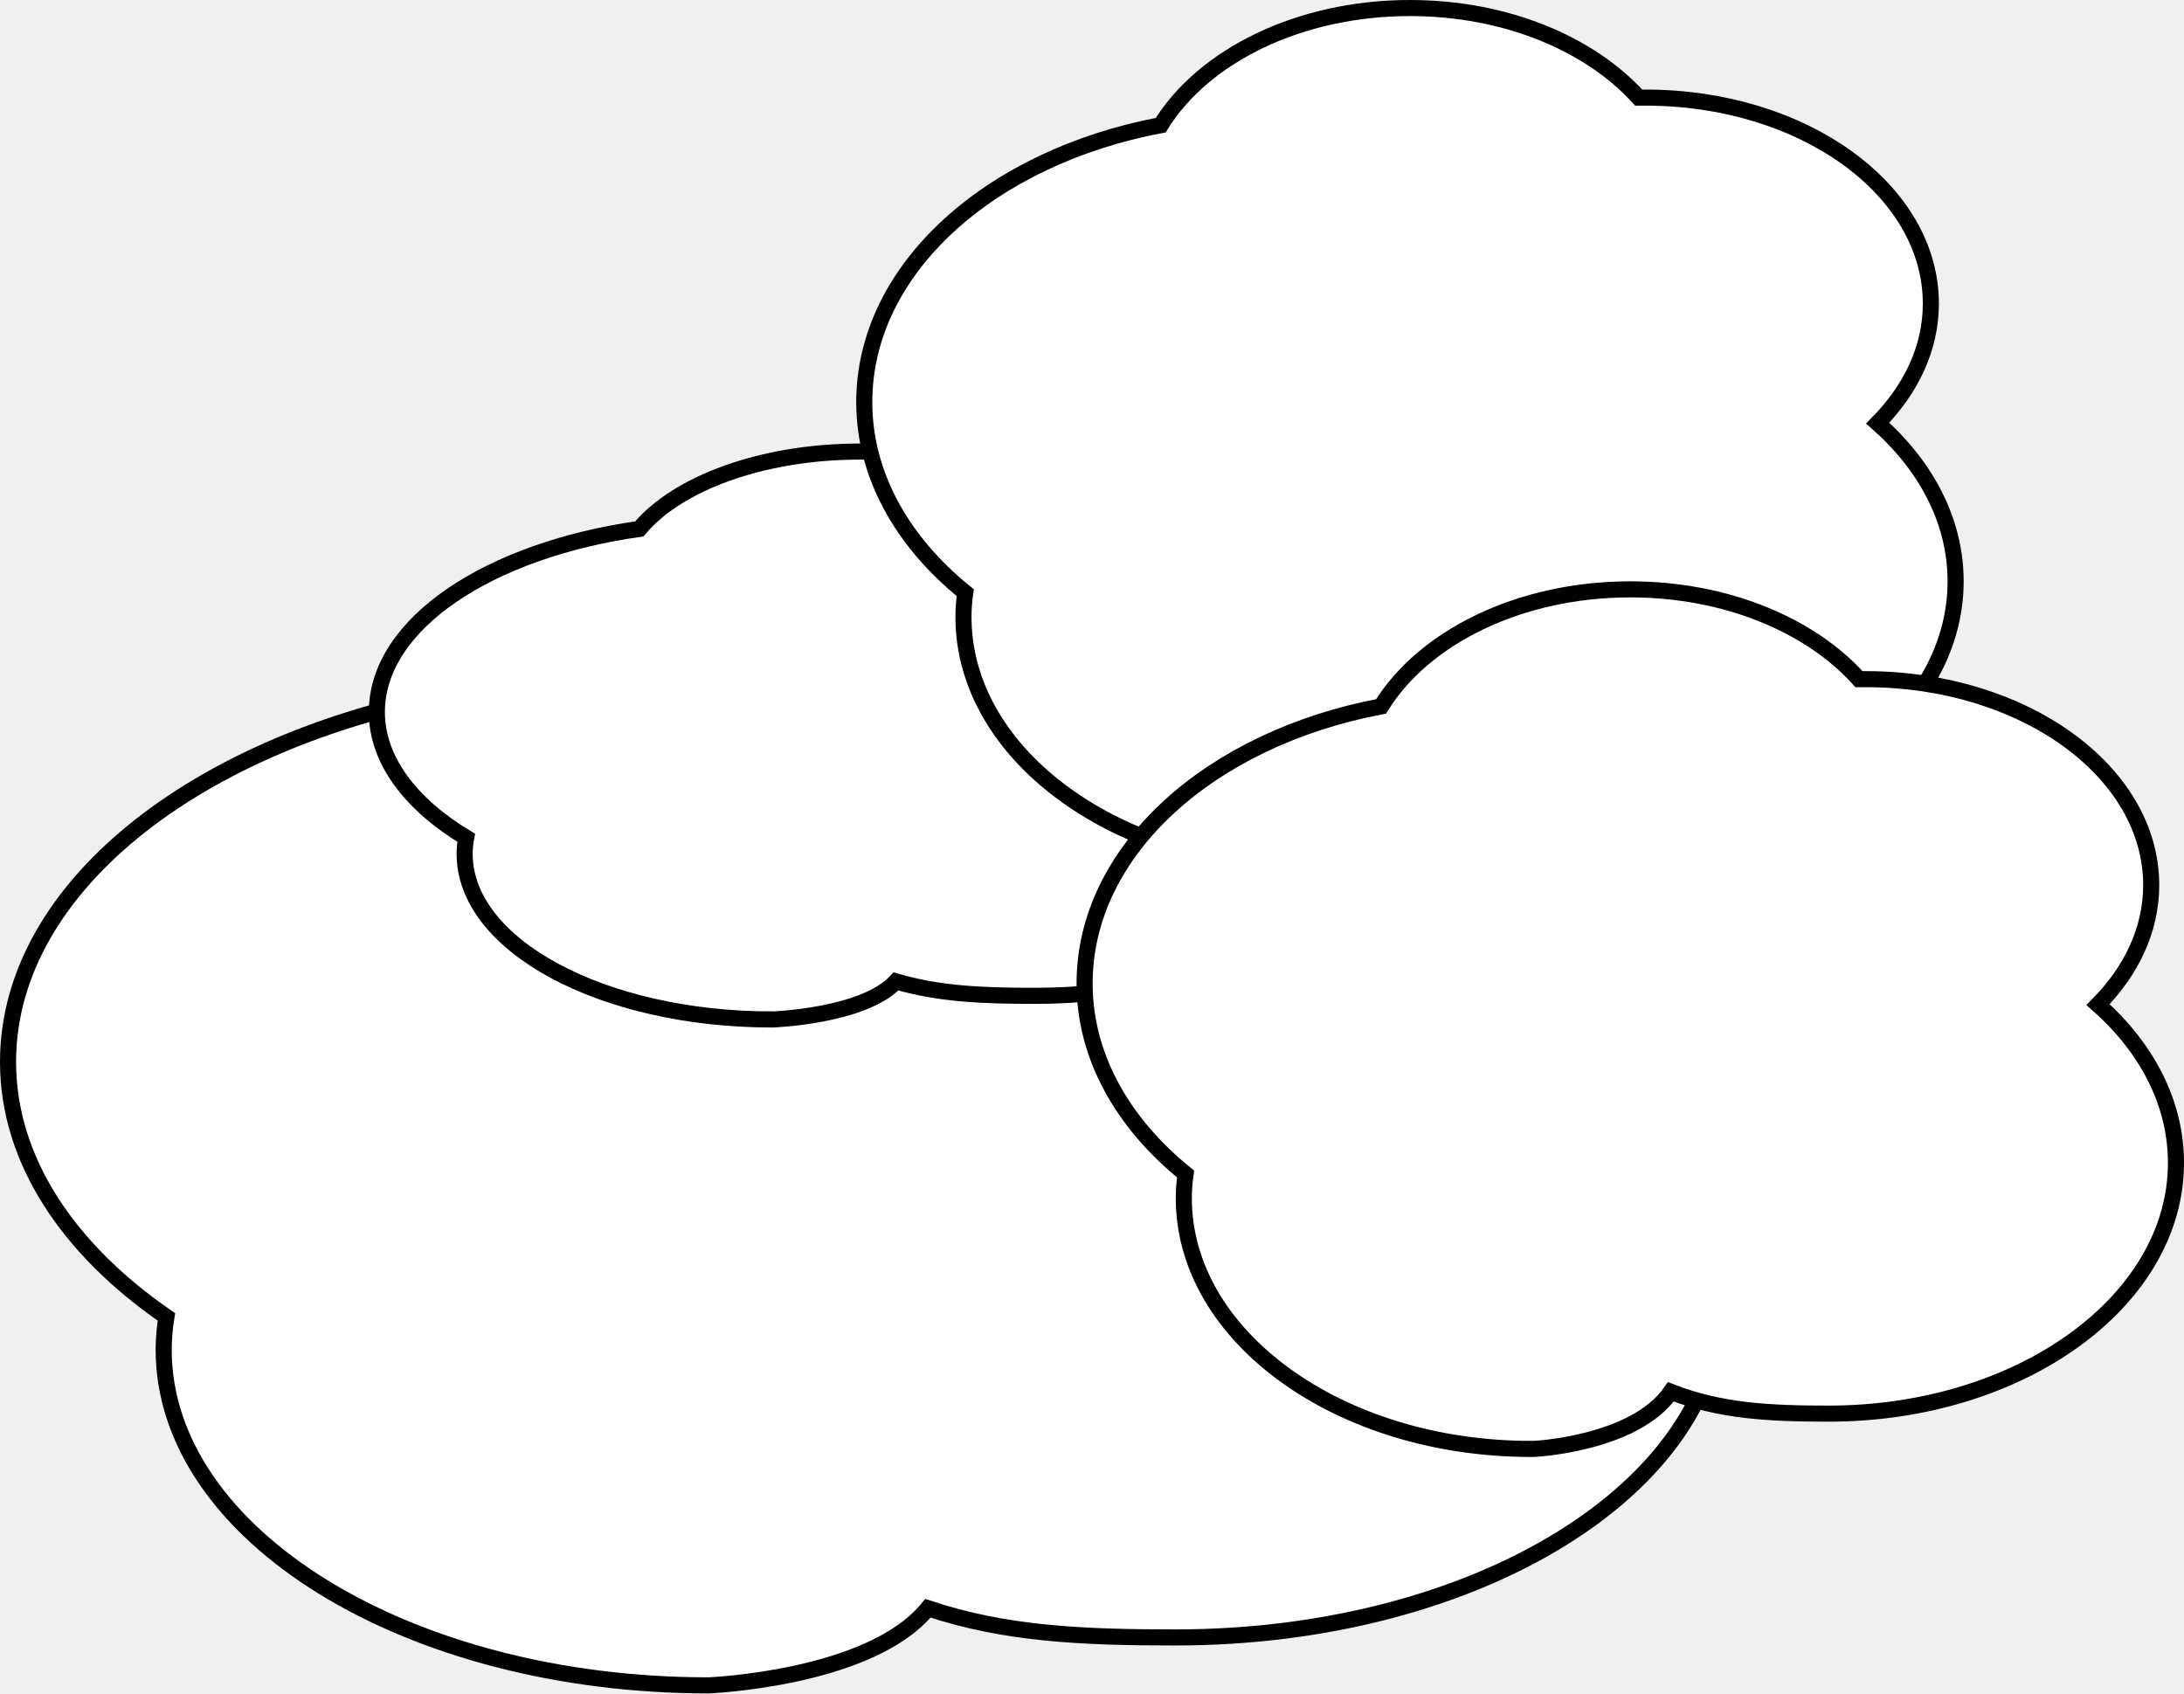
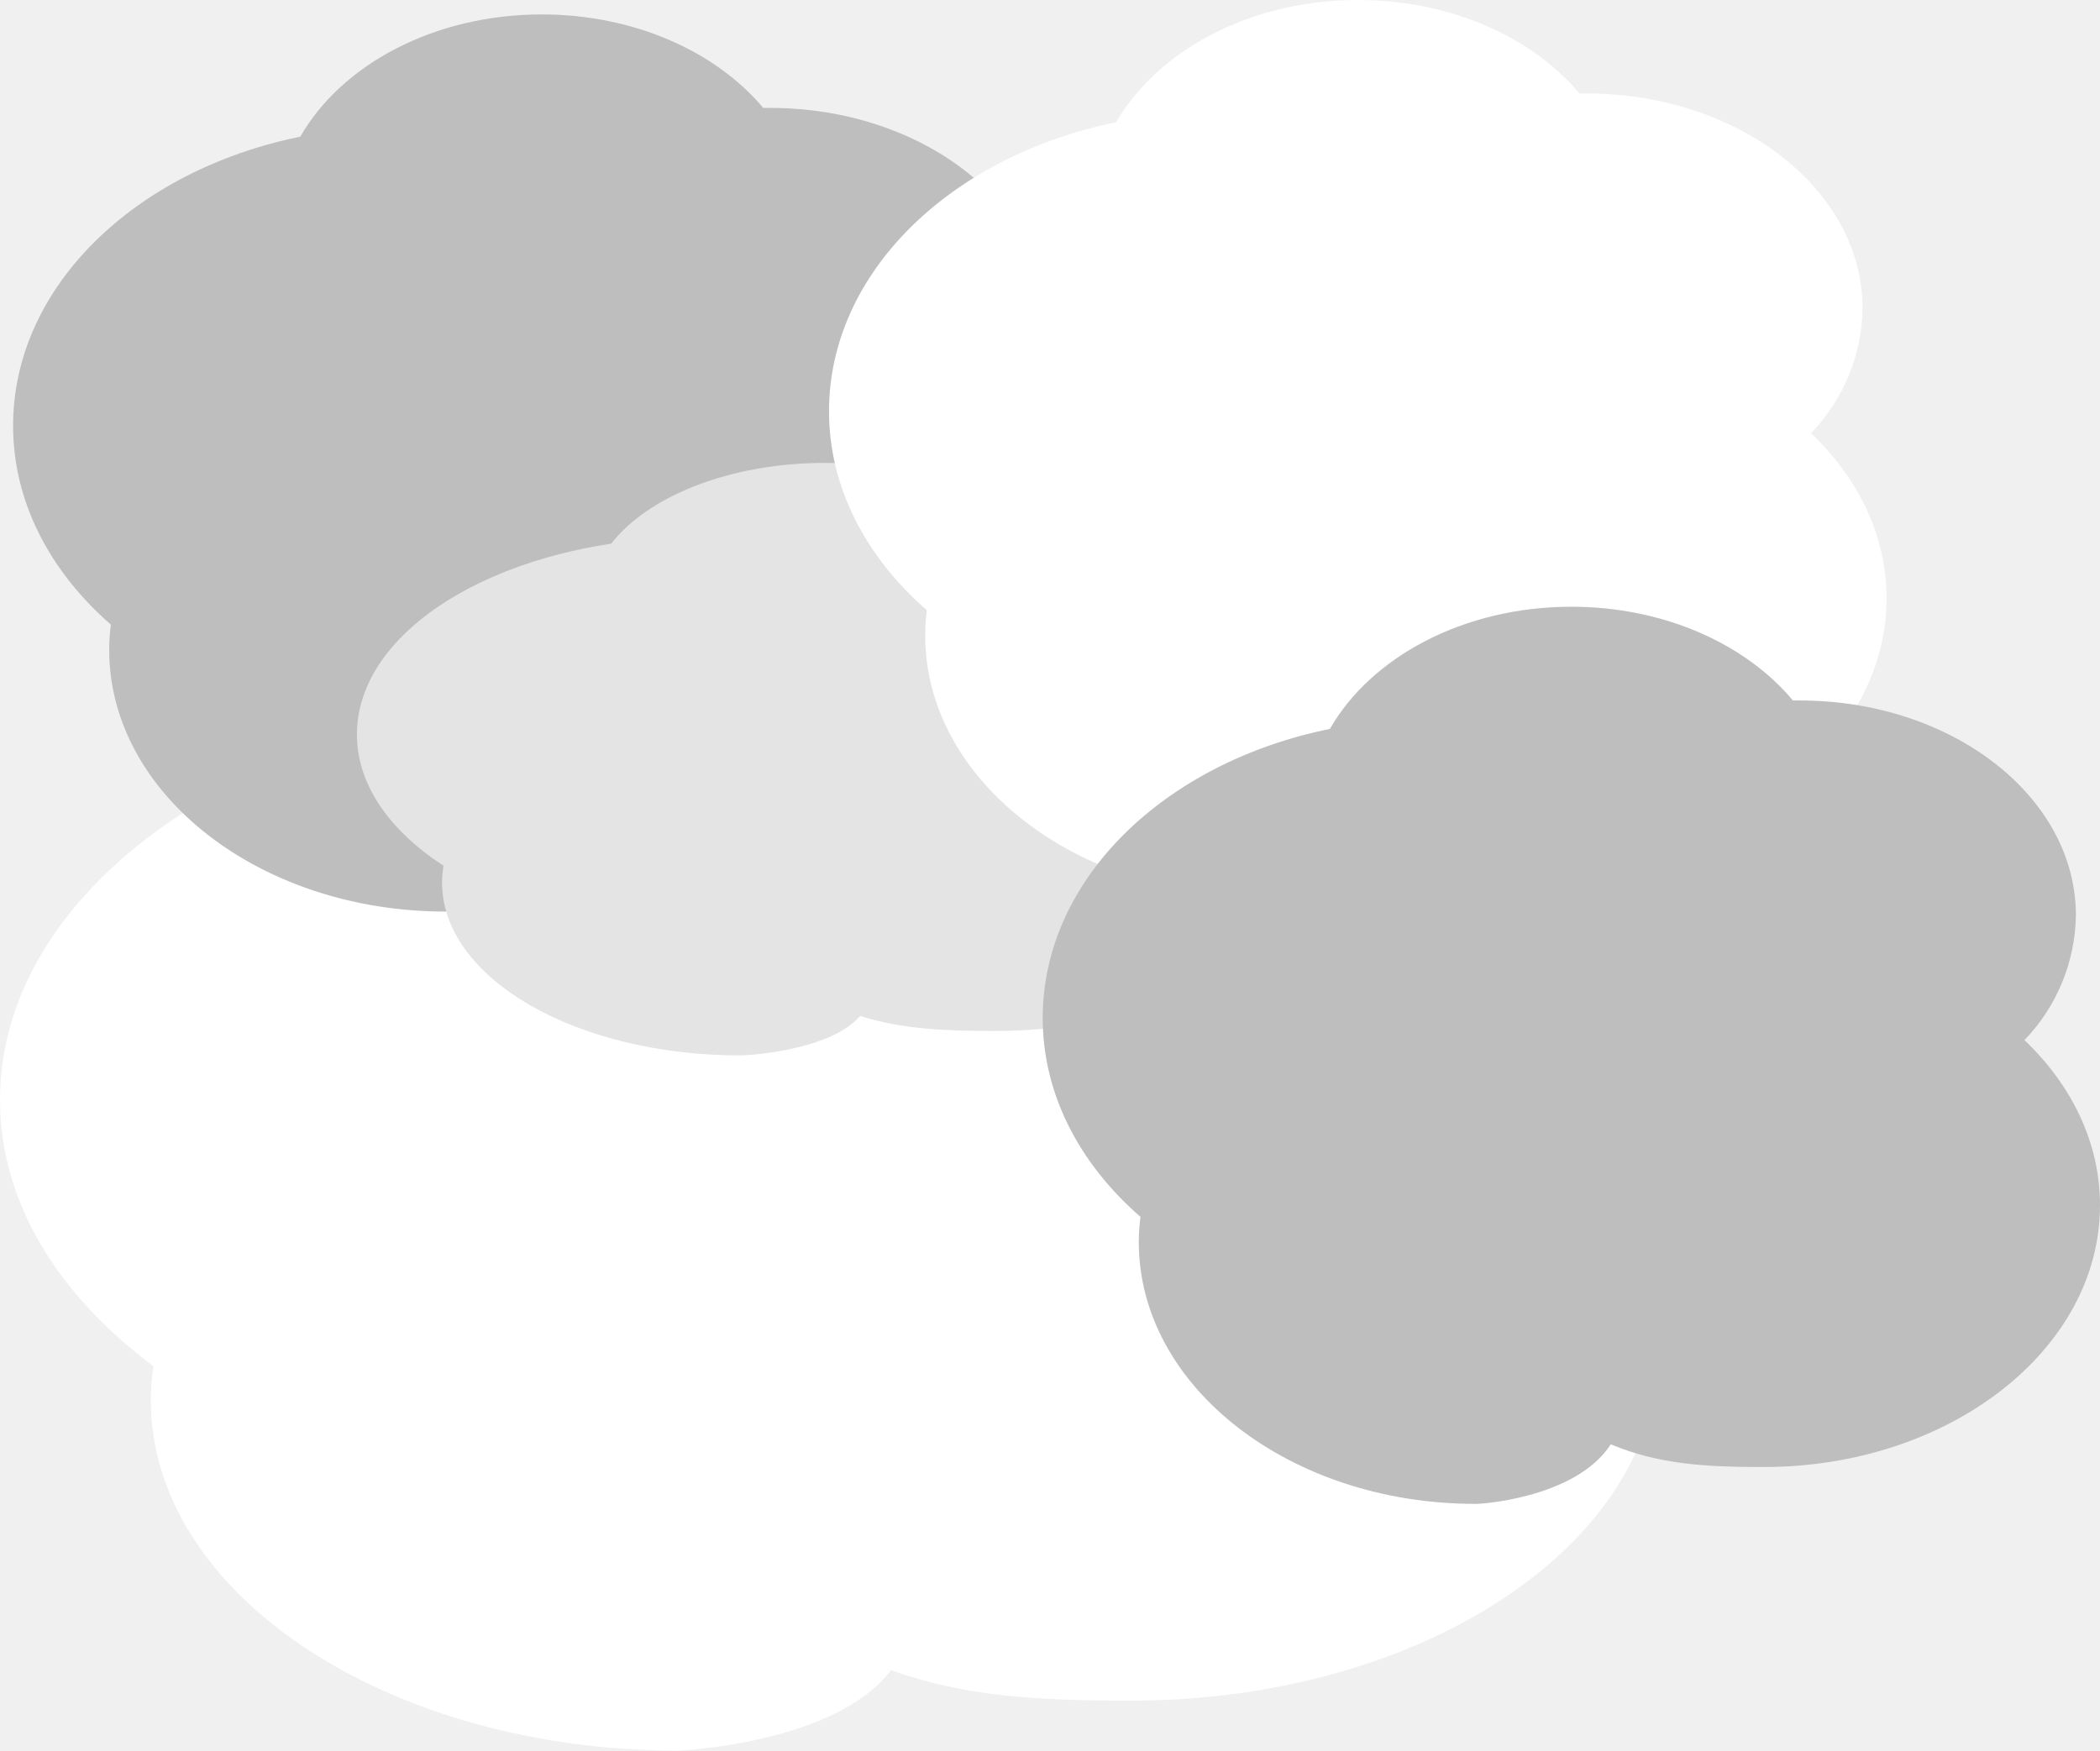
- <svg xmlns="http://www.w3.org/2000/svg" viewBox="0 0 271.68 210.64">
+ <svg xmlns="http://www.w3.org/2000/svg" viewBox="0 0 250.22 208.64">
  <defs>
-     <style>.cls-1{fill:#fff;stroke:#000;stroke-miterlimit:10;stroke-width:2px;}</style>
+     <style>.cls-1{fill:#fff;}.cls-2{fill:#bfbebe;}.cls-3{fill:#e5e4e4;}</style>
  </defs>
  <g id="Calque_2" data-name="Calque 2">
    <g id="Calque_1-2" data-name="Calque 1">
-       <path class="cls-1" d="M115.43,200.05c9.59,3.2,19.12,3.63,30.8,3.63,37.43,0,67.77-18.7,67.77-41.76,0-10-5.71-19.16-15.21-26.34h0c6.5-5.62,10.37-12.47,10.37-19.89,0-19-24.93-34.3-55.67-34.3-.46,0-.9,0-1.35,0-9.5-9-25.93-15-44.64-15-21.71,0-40.35,8-48.64,19.5C25.59,91.33,1,109.92,1,132.09c0,12.2,7.48,23.29,19.7,31.72a26.3,26.3,0,0,0-.34,4.07c0,23.07,30.35,41.76,67.78,41.76C88.14,209.64,108.28,208.85,115.43,200.05Z" />
-       <path class="cls-1" d="M111.46,122.08c5.41,1.58,10.79,1.79,17.38,1.79,21.13,0,38.25-9.22,38.25-20.59,0-4.93-3.22-9.45-8.58-13h0c3.67-2.77,5.85-6.15,5.85-9.81,0-9.35-14.07-16.92-31.42-16.92l-.76,0c-5.36-4.44-14.63-7.38-25.2-7.38-12.25,0-22.77,4-27.45,9.62C60.75,68.46,46.88,77.63,46.88,88.57c0,6,4.22,11.48,11.11,15.64a11.22,11.22,0,0,0-.19,2c0,11.38,17.13,20.6,38.25,20.6C96.05,126.82,107.42,126.43,111.46,122.08Z" />
-       <path class="cls-1" d="M180.44,100.79c6.11,2.39,12.19,2.71,19.63,2.71,23.86,0,43.2-14,43.2-31.19,0-7.47-3.64-14.31-9.69-19.68h0c4.14-4.2,6.61-9.32,6.61-14.86,0-14.16-15.89-25.63-35.49-25.63-.29,0-.57,0-.86,0C197.79,5.45,187.32,1,175.39,1c-13.84,0-25.72,6-31,14.57-21.21,4-36.88,17.88-36.88,34.45,0,9.11,4.77,17.4,12.56,23.7a22,22,0,0,0-.22,3C119.84,94,139.18,108,163,108,163,108,175.88,107.37,180.44,100.79Z" />
-       <path class="cls-1" d="M207.85,173.13c6.11,2.39,12.19,2.71,19.63,2.71,23.86,0,43.2-14,43.2-31.2,0-7.46-3.64-14.31-9.69-19.68h0c4.14-4.19,6.61-9.31,6.61-14.86,0-14.15-15.89-25.62-35.49-25.62-.29,0-.57,0-.86,0-6.05-6.72-16.52-11.17-28.45-11.17-13.84,0-25.72,6-31,14.56-21.21,4-36.88,17.89-36.88,34.46,0,9.11,4.77,17.4,12.56,23.7a21.86,21.86,0,0,0-.22,3c0,17.23,19.35,31.2,43.2,31.2C190.45,180.3,203.29,179.7,207.85,173.13Z" />
+       <path class="cls-1" d="M106.17,199.05c8.9,3.2,17.75,3.63,28.58,3.63,34.73,0,62.88-18.7,62.88-41.76,0-10-5.3-19.16-14.11-26.34h0c6-5.62,9.62-12.47,9.62-19.89,0-19-23.13-34.3-51.66-34.3-.42,0-.83,0-1.25,0-8.81-9-24-15-41.42-15-20.14,0-37.43,8-45.13,19.5C22.81,90.33,0,108.92,0,131.09c0,12.2,6.94,23.29,18.28,31.72a27.57,27.57,0,0,0-.31,4.07c0,23.07,28.15,41.76,62.88,41.76C80.85,208.64,99.53,207.85,106.17,199.05Z" />
+       <path class="cls-2" d="M69.23,101.51c5.68,2.4,11.32,2.71,18.22,2.71,22.14,0,40.08-14,40.08-31.19,0-7.47-3.37-14.31-9-19.68h0a22,22,0,0,0,6.13-14.86c0-14.15-14.74-25.63-32.92-25.63-.27,0-.53,0-.8,0C85.33,6.17,75.61,1.72,64.55,1.72c-12.84,0-23.87,6-28.77,14.57C16.1,20.29,1.56,34.18,1.56,50.74c0,9.11,4.42,17.4,11.65,23.7a23.64,23.64,0,0,0-.2,3c0,17.23,18,31.2,40.08,31.2C53.09,108.68,65,108.09,69.23,101.51Z" />
+       <path class="cls-3" d="M102.49,121.08c5,1.58,10,1.79,16.13,1.79,19.6,0,35.49-9.22,35.49-20.59,0-4.93-3-9.45-8-13h0c3.41-2.77,5.43-6.15,5.43-9.81,0-9.35-13-16.92-29.15-16.92l-.71,0c-5-4.44-13.57-7.38-23.37-7.38-11.37,0-21.13,4-25.48,9.62-17.42,2.64-30.3,11.81-30.3,22.75,0,6,3.92,11.48,10.32,15.64a12.21,12.21,0,0,0-.18,2c0,11.38,15.89,20.6,35.5,20.6C88.2,125.82,98.74,125.43,102.49,121.08Z" />
+       <path class="cls-1" d="M166.49,99.79c5.67,2.39,11.31,2.71,18.22,2.71,22.14,0,40.08-14,40.08-31.19,0-7.47-3.38-14.31-9-19.68h0a21.93,21.93,0,0,0,6.14-14.86c0-14.16-14.74-25.63-32.93-25.63-.27,0-.53,0-.8,0C182.59,4.45,172.87,0,161.8,0,149,0,137.94,6,133,14.57c-19.67,4-34.22,17.88-34.22,34.45,0,9.11,4.43,17.4,11.65,23.7a25.58,25.58,0,0,0-.19,3c0,17.23,17.94,31.2,40.08,31.2C150.35,107,162.26,106.37,166.49,99.79Z" />
+       <path class="cls-2" d="M191.93,172.13c5.67,2.39,11.31,2.71,18.21,2.71,22.14,0,40.08-14,40.08-31.2,0-7.46-3.37-14.31-9-19.68h0a21.93,21.93,0,0,0,6.13-14.86c0-14.15-14.74-25.62-32.92-25.62-.27,0-.53,0-.8,0-5.62-6.72-15.34-11.17-26.4-11.17-12.84,0-23.87,6-28.77,14.56-19.68,4-34.22,17.89-34.22,34.46,0,9.11,4.42,17.4,11.65,23.7a23.52,23.52,0,0,0-.2,3c0,17.23,18,31.2,40.08,31.2C175.78,179.3,187.69,178.7,191.93,172.13Z" />
    </g>
  </g>
</svg>
